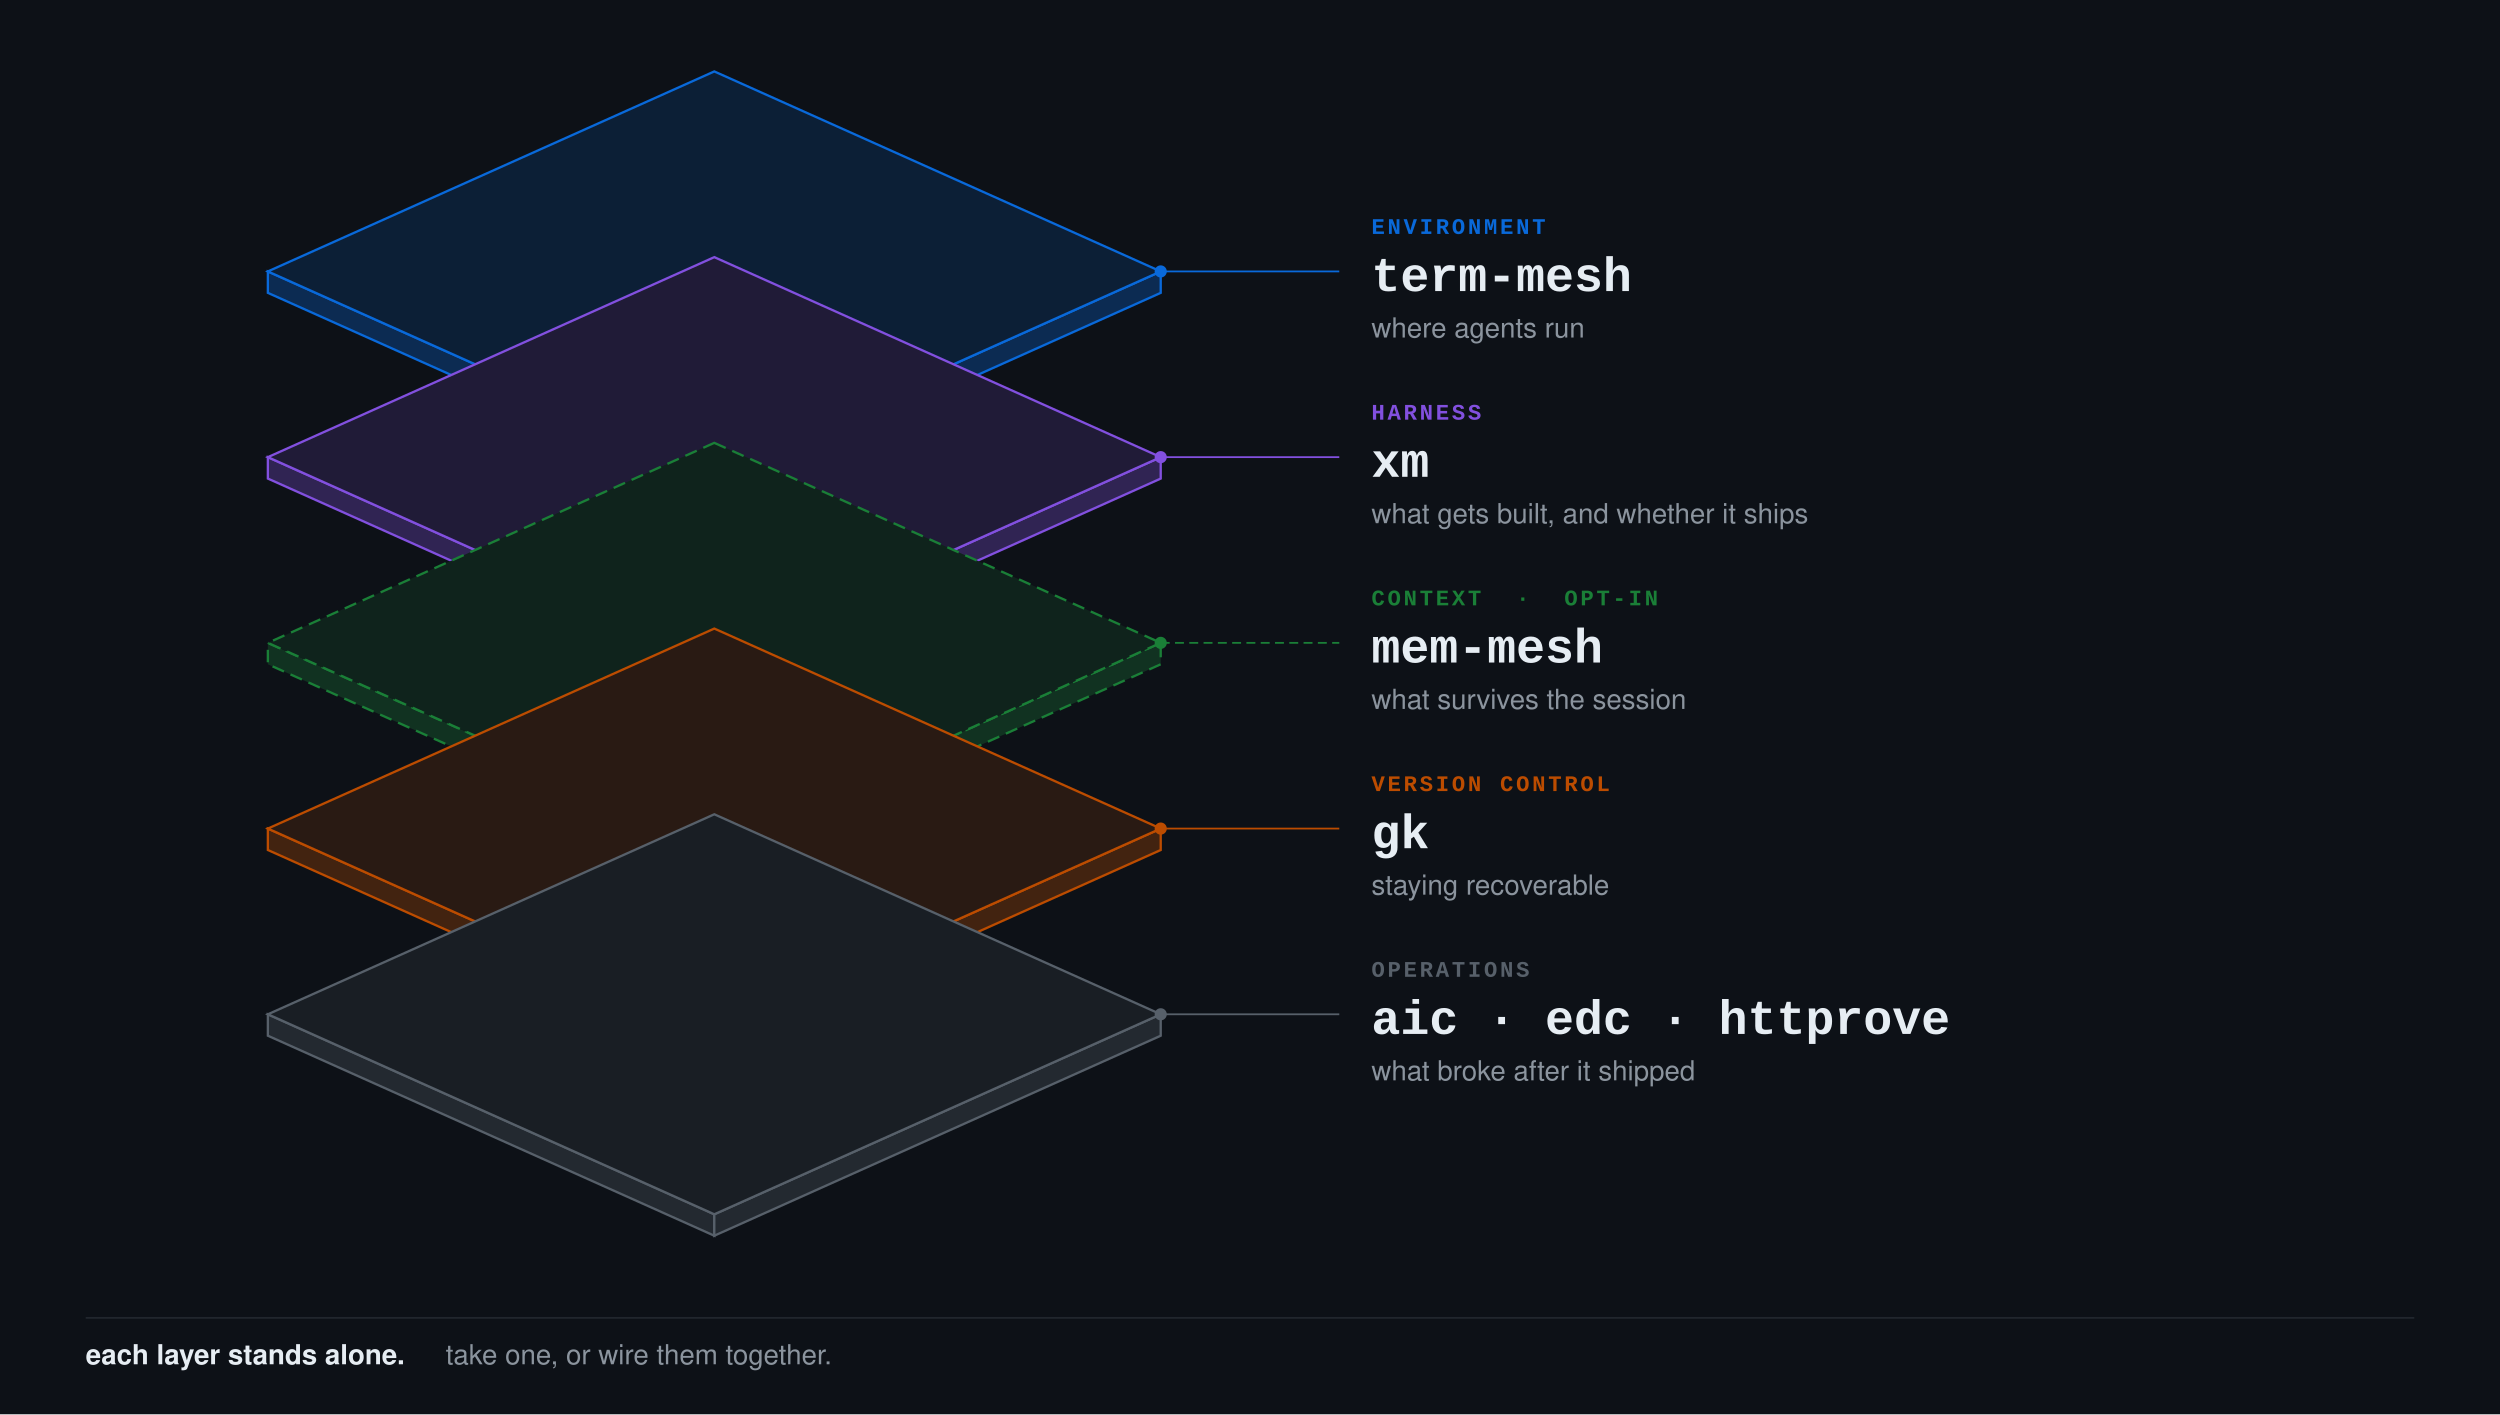
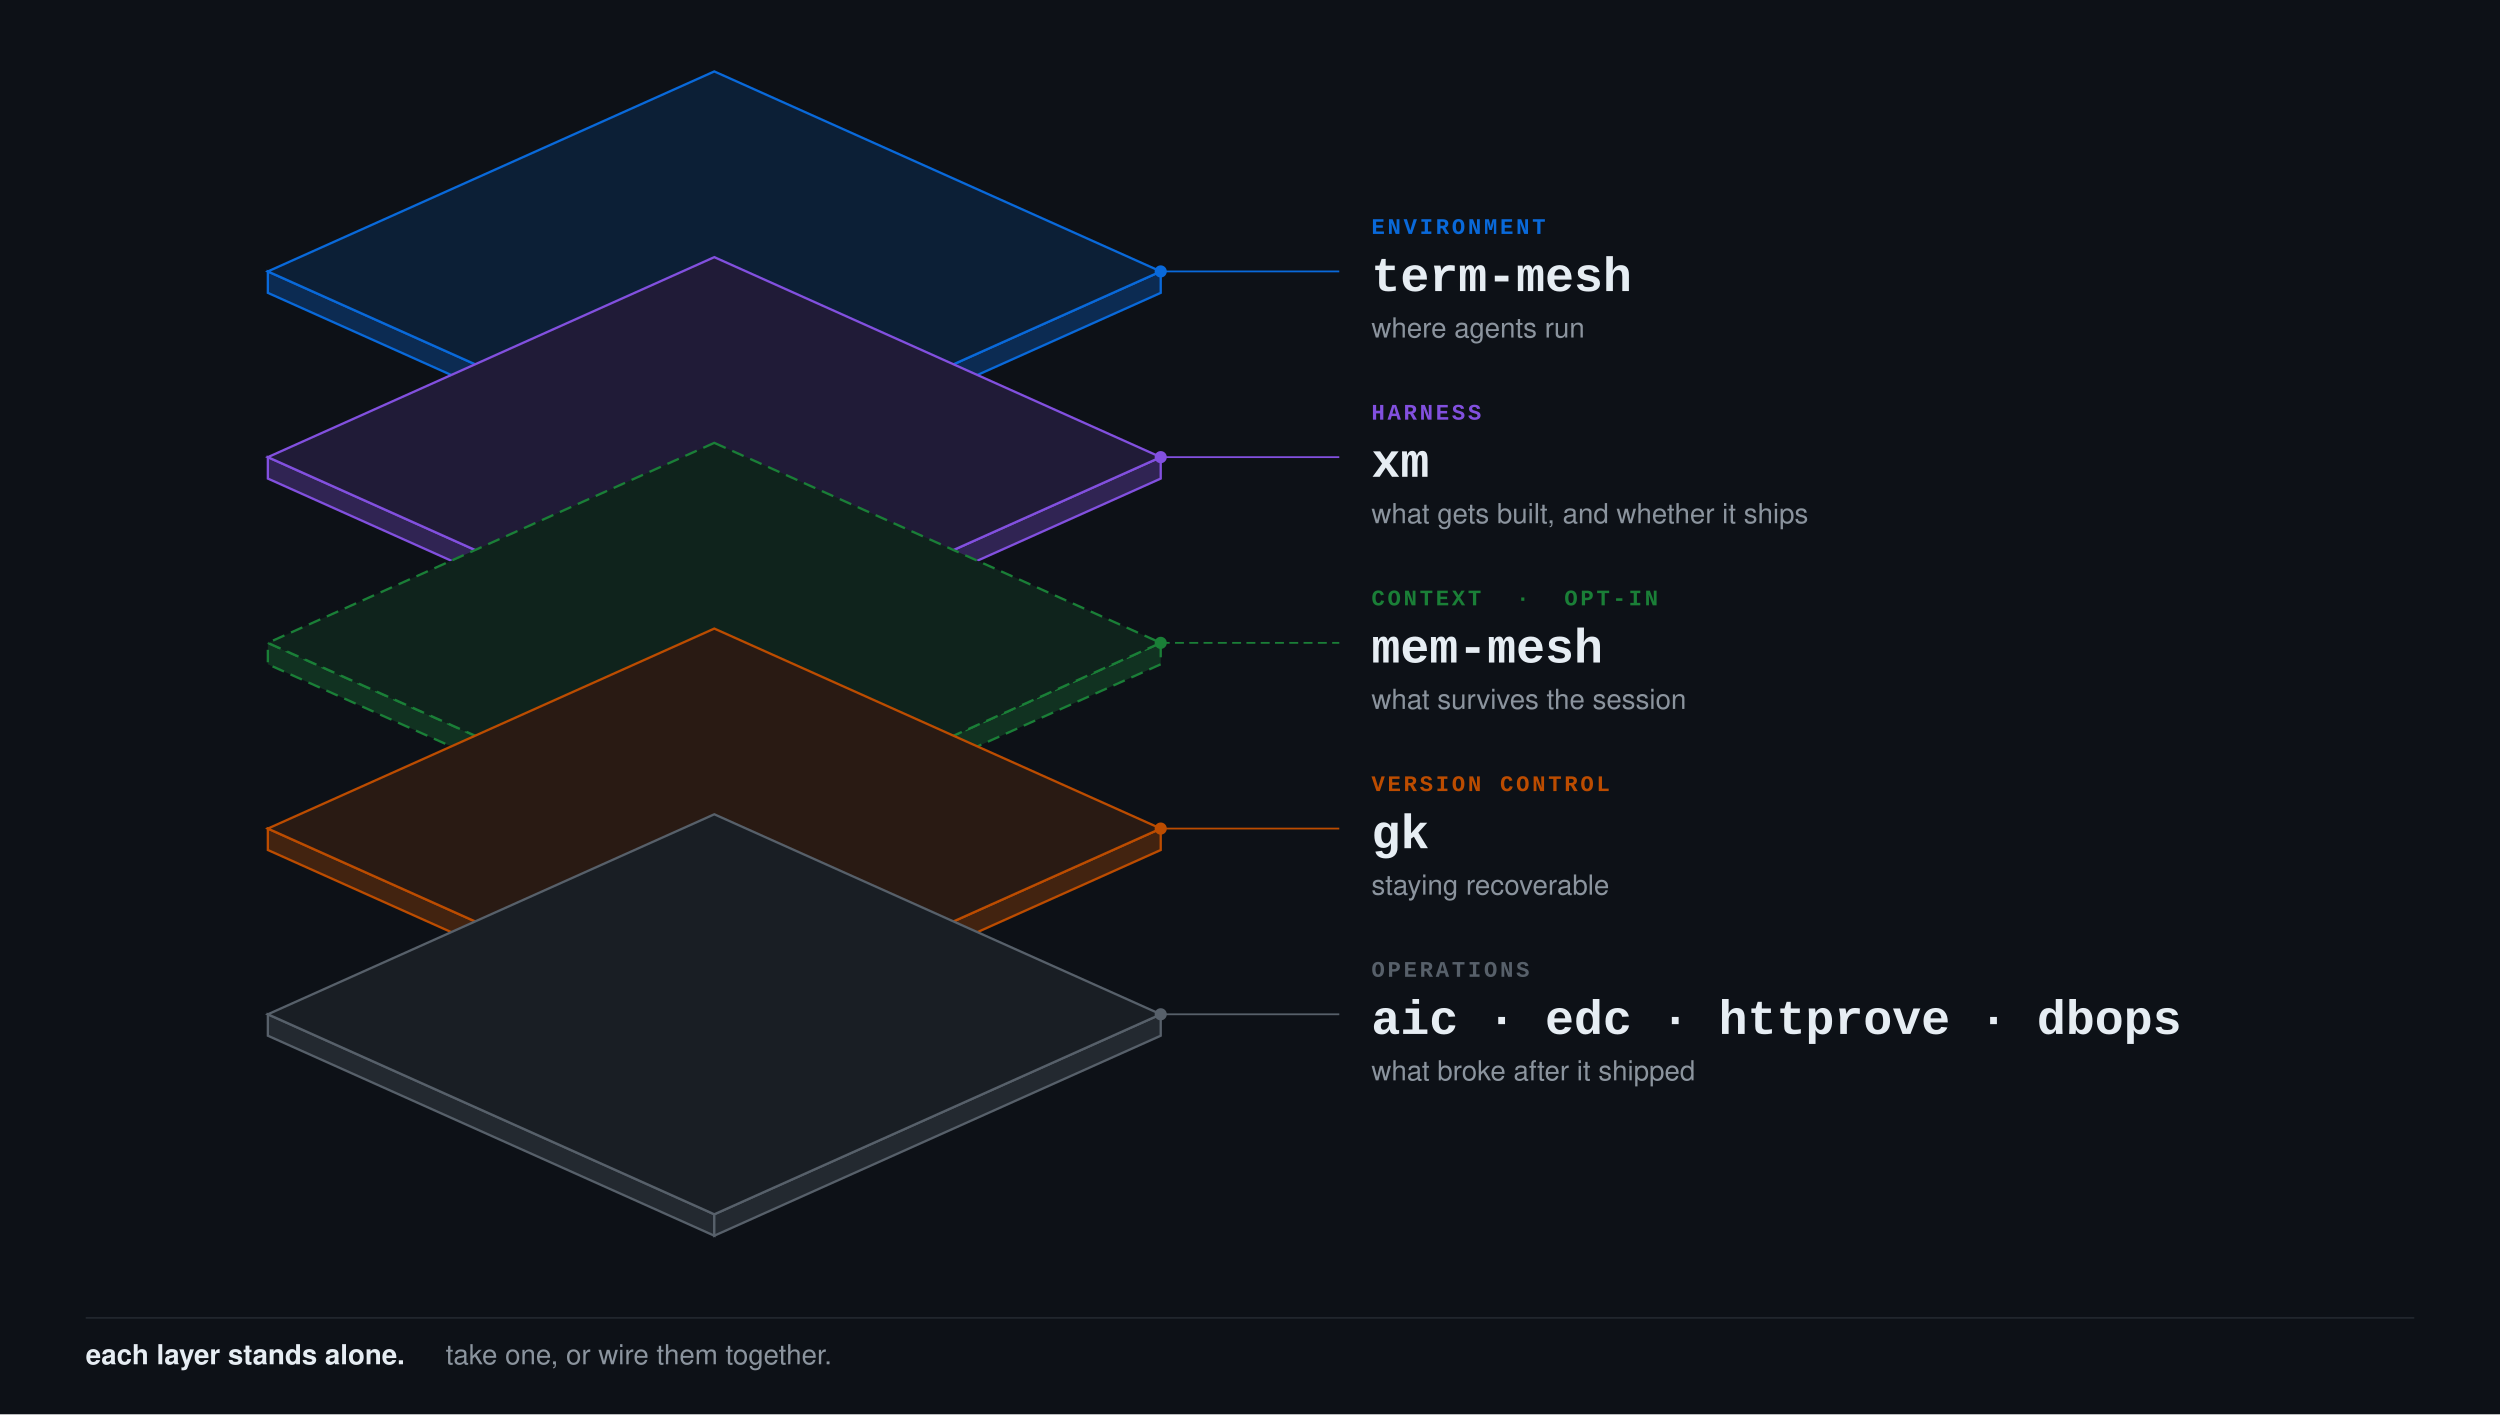
<svg xmlns="http://www.w3.org/2000/svg" width="1400" height="792" viewBox="0 0 1400 792" role="img" aria-label="x-mesh — layers — isometric">
  <rect width="1400" height="792" fill="#0d1117" />
  <g transform="translate(48,0)">
    <polygon points="102,152 352,264 352,276 102,164" fill="#0c2b52" stroke="#0969da" stroke-width="1.3" />
    <polygon points="352,264 602,152 602,164 352,276" fill="#0c2b52" stroke="#0969da" stroke-width="1.3" />
    <polygon points="352,40 602,152 352,264 102,152" fill="#0c1f36" stroke="#0969da" stroke-width="1.3" />
    <line x1="602" y1="152" x2="702" y2="152" stroke="#0969da" stroke-width="1" />
    <circle cx="602" cy="152" r="3.4" fill="#0969da" />
    <text x="720" y="131" fill="#0969da" font-family="ui-monospace,SFMono-Regular,&quot;SF Mono&quot;,Menlo,Consolas,&quot;Liberation Mono&quot;,monospace" font-size="12.5" font-weight="700" letter-spacing="1.5" xml:space="preserve">ENVIRONMENT</text>
    <text x="720" y="163" fill="#e6edf3" font-family="ui-monospace,SFMono-Regular,&quot;SF Mono&quot;,Menlo,Consolas,&quot;Liberation Mono&quot;,monospace" font-size="27" font-weight="600" xml:space="preserve">term-mesh</text>
    <text x="720" y="189" fill="#8b949e" font-family="-apple-system,BlinkMacSystemFont,&quot;Segoe UI&quot;,Helvetica,Arial,sans-serif" font-size="15.5" xml:space="preserve">where agents run</text>
    <polygon points="102,256 352,368 352,380 102,268" fill="#302453" stroke="#8250df" stroke-width="1.3" />
    <polygon points="352,368 602,256 602,268 352,380" fill="#302453" stroke="#8250df" stroke-width="1.3" />
    <polygon points="352,144 602,256 352,368 102,256" fill="#201b37" stroke="#8250df" stroke-width="1.3" />
    <line x1="602" y1="256" x2="702" y2="256" stroke="#8250df" stroke-width="1" />
    <circle cx="602" cy="256" r="3.4" fill="#8250df" />
    <text x="720" y="235" fill="#8250df" font-family="ui-monospace,SFMono-Regular,&quot;SF Mono&quot;,Menlo,Consolas,&quot;Liberation Mono&quot;,monospace" font-size="12.5" font-weight="700" letter-spacing="1.5" xml:space="preserve">HARNESS</text>
    <text x="720" y="267" fill="#e6edf3" font-family="ui-monospace,SFMono-Regular,&quot;SF Mono&quot;,Menlo,Consolas,&quot;Liberation Mono&quot;,monospace" font-size="27" font-weight="600" xml:space="preserve">xm</text>
    <text x="720" y="293" fill="#8b949e" font-family="-apple-system,BlinkMacSystemFont,&quot;Segoe UI&quot;,Helvetica,Arial,sans-serif" font-size="15.5" xml:space="preserve">what gets built, and whether it ships</text>
    <polygon points="102,360 352,472 352,484 102,372" fill="#113221" stroke="#1a7f37" stroke-width="1.3" stroke-dasharray="7 4" />
    <polygon points="352,472 602,360 602,372 352,484" fill="#113221" stroke="#1a7f37" stroke-width="1.3" stroke-dasharray="7 4" />
    <polygon points="352,248 602,360 352,472 102,360" fill="#0f231c" stroke="#1a7f37" stroke-width="1.3" stroke-dasharray="7 4" />
    <line x1="602" y1="360" x2="702" y2="360" stroke="#1a7f37" stroke-width="1" stroke-dasharray="5 3" />
    <circle cx="602" cy="360" r="3.4" fill="#1a7f37" />
    <text x="720" y="339" fill="#1a7f37" font-family="ui-monospace,SFMono-Regular,&quot;SF Mono&quot;,Menlo,Consolas,&quot;Liberation Mono&quot;,monospace" font-size="12.5" font-weight="700" letter-spacing="1.5" xml:space="preserve">CONTEXT  ·  OPT-IN</text>
    <text x="720" y="371" fill="#e6edf3" font-family="ui-monospace,SFMono-Regular,&quot;SF Mono&quot;,Menlo,Consolas,&quot;Liberation Mono&quot;,monospace" font-size="27" font-weight="600" xml:space="preserve">mem-mesh</text>
    <text x="720" y="397" fill="#8b949e" font-family="-apple-system,BlinkMacSystemFont,&quot;Segoe UI&quot;,Helvetica,Arial,sans-serif" font-size="15.5" xml:space="preserve">what survives the session</text>
    <polygon points="102,464 352,576 352,588 102,476" fill="#422310" stroke="#bc4c00" stroke-width="1.3" />
    <polygon points="352,576 602,464 602,476 352,588" fill="#422310" stroke="#bc4c00" stroke-width="1.3" />
    <polygon points="352,352 602,464 352,576 102,464" fill="#291a13" stroke="#bc4c00" stroke-width="1.3" />
    <line x1="602" y1="464" x2="702" y2="464" stroke="#bc4c00" stroke-width="1" />
    <circle cx="602" cy="464" r="3.4" fill="#bc4c00" />
    <text x="720" y="443" fill="#bc4c00" font-family="ui-monospace,SFMono-Regular,&quot;SF Mono&quot;,Menlo,Consolas,&quot;Liberation Mono&quot;,monospace" font-size="12.5" font-weight="700" letter-spacing="1.5" xml:space="preserve">VERSION CONTROL</text>
    <text x="720" y="475" fill="#e6edf3" font-family="ui-monospace,SFMono-Regular,&quot;SF Mono&quot;,Menlo,Consolas,&quot;Liberation Mono&quot;,monospace" font-size="27" font-weight="600" xml:space="preserve">gk</text>
    <text x="720" y="501" fill="#8b949e" font-family="-apple-system,BlinkMacSystemFont,&quot;Segoe UI&quot;,Helvetica,Arial,sans-serif" font-size="15.5" xml:space="preserve">staying recoverable</text>
    <polygon points="102,568 352,680 352,692 102,580" fill="#232930" stroke="#57606a" stroke-width="1.3" />
    <polygon points="352,680 602,568 602,580 352,692" fill="#232930" stroke="#57606a" stroke-width="1.3" />
    <polygon points="352,456 602,568 352,680 102,568" fill="#191e24" stroke="#57606a" stroke-width="1.3" />
    <line x1="602" y1="568" x2="702" y2="568" stroke="#57606a" stroke-width="1" />
    <circle cx="602" cy="568" r="3.4" fill="#57606a" />
    <text x="720" y="547" fill="#57606a" font-family="ui-monospace,SFMono-Regular,&quot;SF Mono&quot;,Menlo,Consolas,&quot;Liberation Mono&quot;,monospace" font-size="12.5" font-weight="700" letter-spacing="1.5" xml:space="preserve">OPERATIONS</text>
-     <text x="720" y="579" fill="#e6edf3" font-family="ui-monospace,SFMono-Regular,&quot;SF Mono&quot;,Menlo,Consolas,&quot;Liberation Mono&quot;,monospace" font-size="27" font-weight="600" xml:space="preserve">aic · edc · httprove</text>
+     <text x="720" y="579" fill="#e6edf3" font-family="ui-monospace,SFMono-Regular,&quot;SF Mono&quot;,Menlo,Consolas,&quot;Liberation Mono&quot;,monospace" font-size="27" font-weight="600" xml:space="preserve">aic · edc · httprove · dbops</text>
    <text x="720" y="605" fill="#8b949e" font-family="-apple-system,BlinkMacSystemFont,&quot;Segoe UI&quot;,Helvetica,Arial,sans-serif" font-size="15.5" xml:space="preserve">what broke after it shipped</text>
  </g>
  <line x1="48" y1="738" x2="1352" y2="738" stroke="#21262d" stroke-width="1" />
  <text x="48" y="764" fill="#e6edf3" font-family="-apple-system,BlinkMacSystemFont,&quot;Segoe UI&quot;,Helvetica,Arial,sans-serif" font-size="15.5" font-weight="700" xml:space="preserve">each layer stands alone.</text>
  <text x="249.6" y="764" fill="#8b949e" font-family="-apple-system,BlinkMacSystemFont,&quot;Segoe UI&quot;,Helvetica,Arial,sans-serif" font-size="15.5" xml:space="preserve">take one, or wire them together.</text>
</svg>
